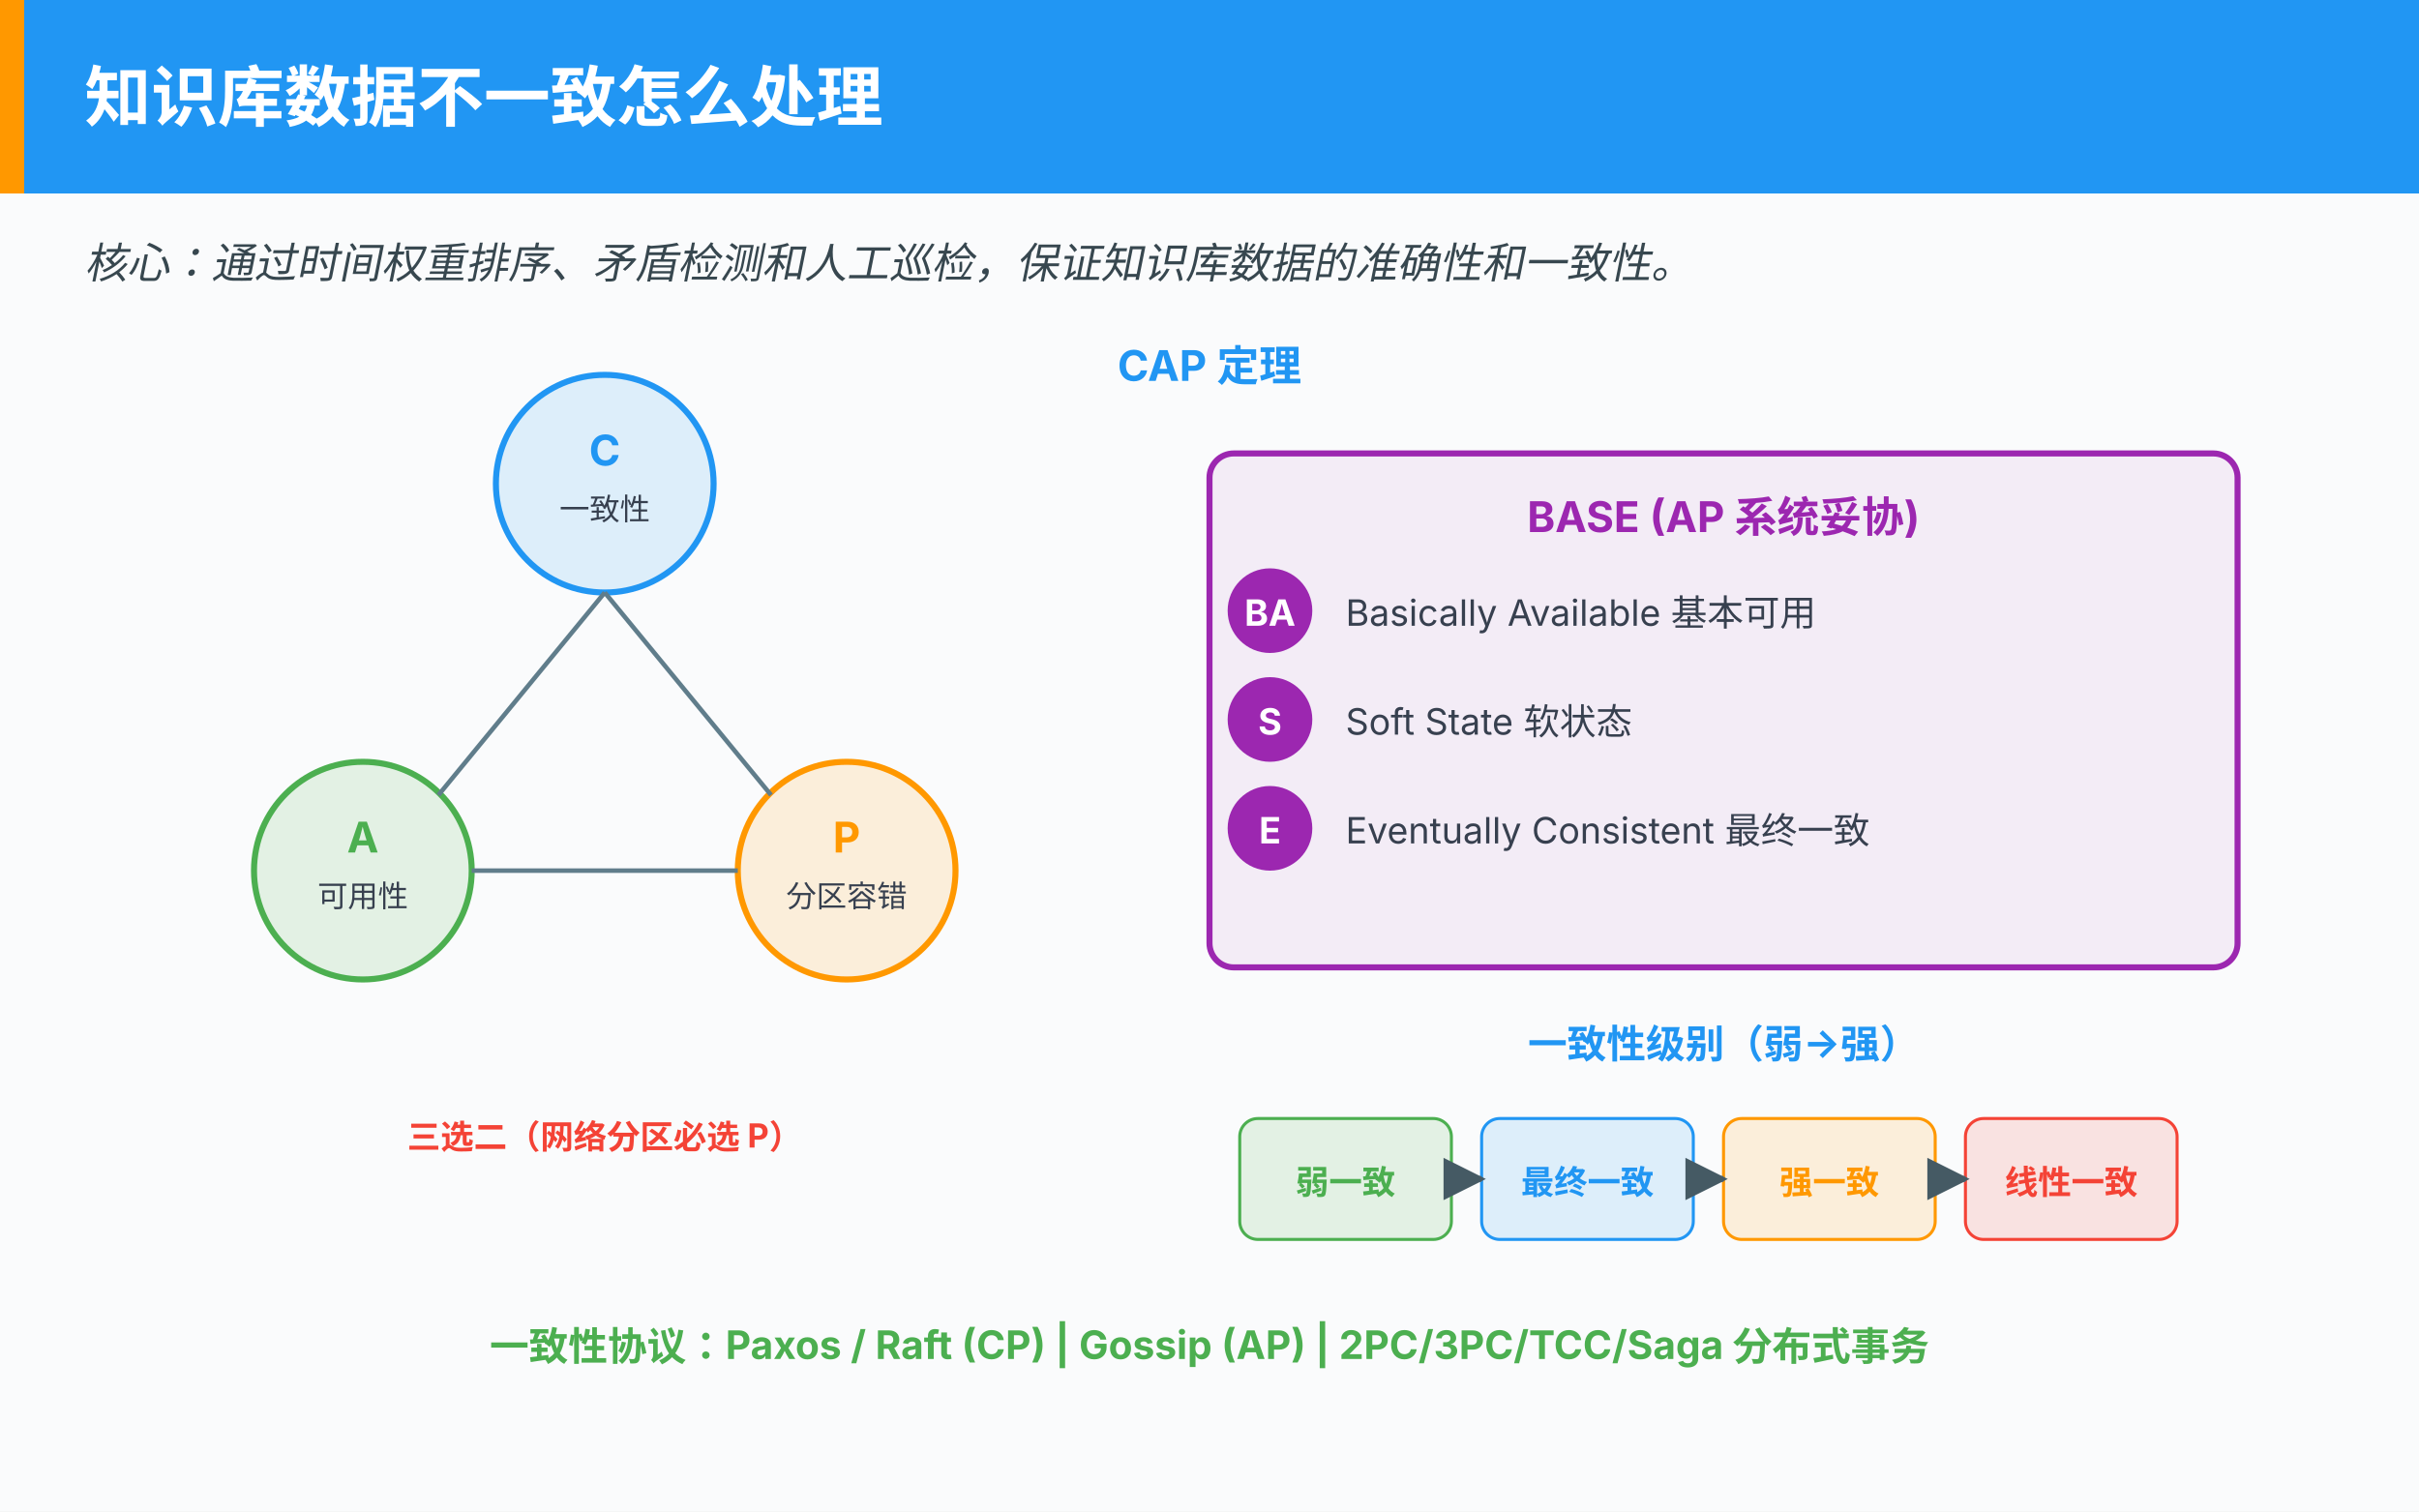
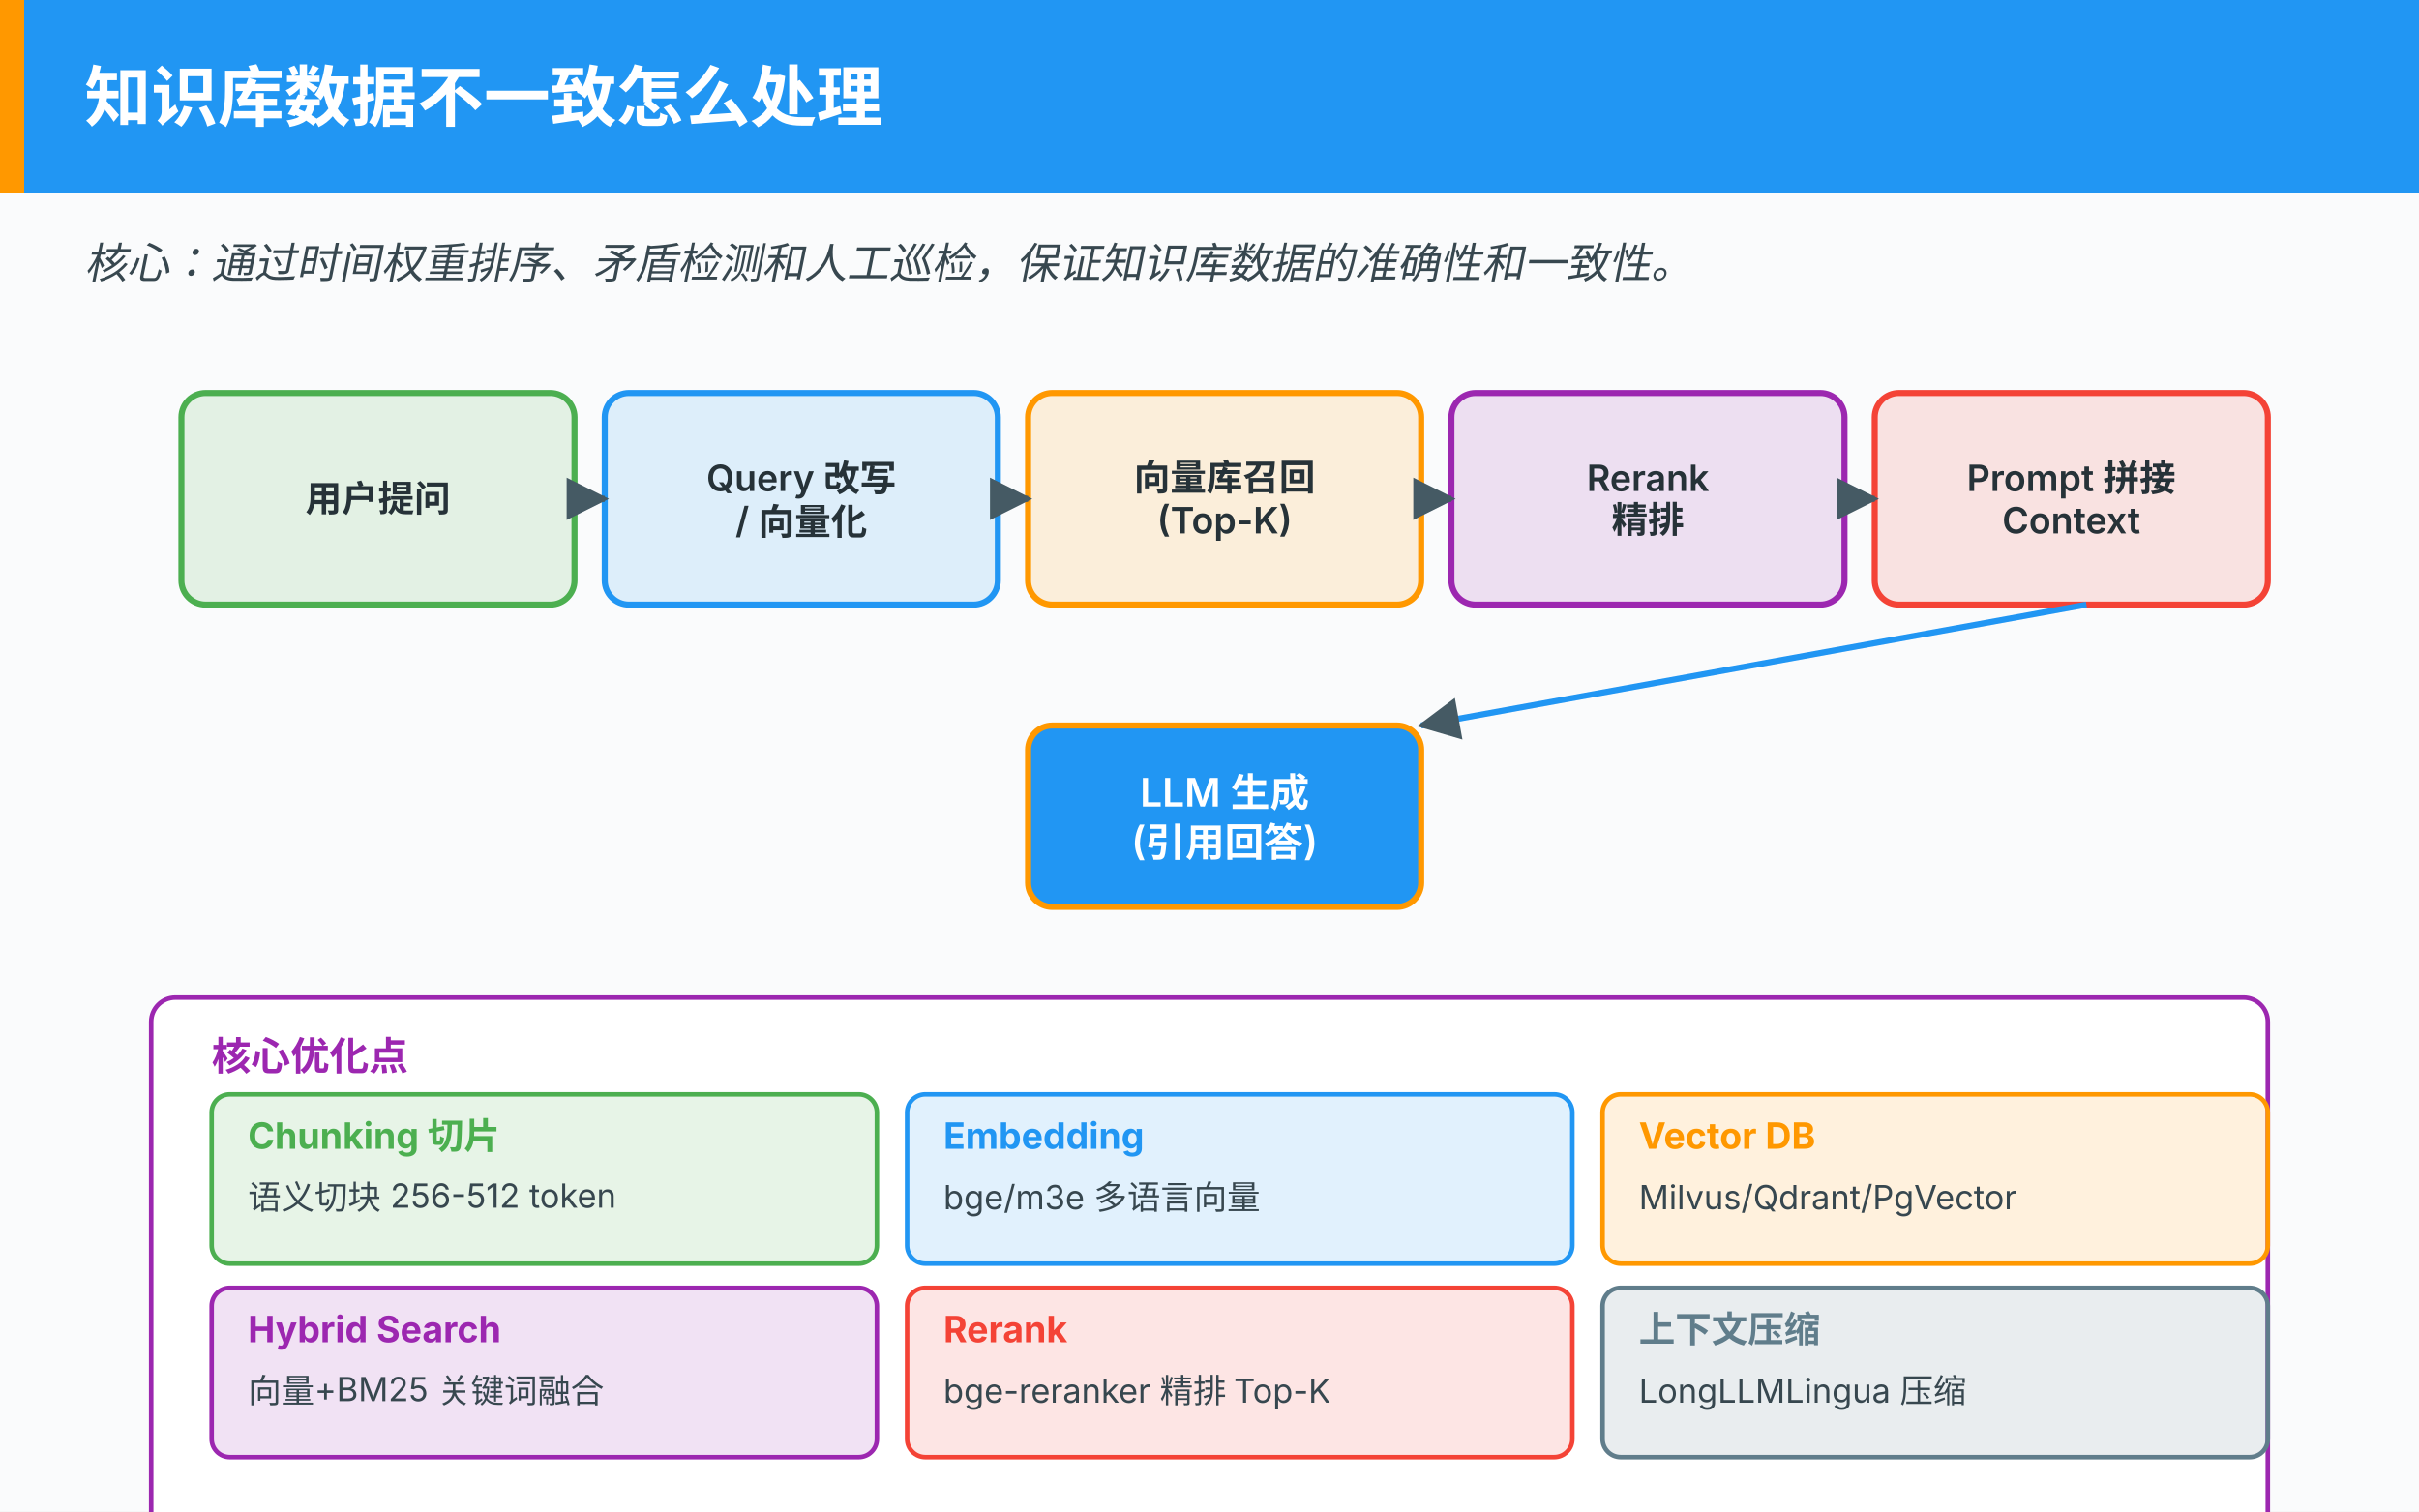
<svg xmlns="http://www.w3.org/2000/svg" viewBox="0 0 800 500" font-family="-apple-system, BlinkMacSystemFont, 'PingFang SC', 'Microsoft YaHei', sans-serif">
  <rect width="800" height="500" fill="#FAFBFC" />
  <rect x="0" y="0" width="800" height="64" fill="#2196F3" />
  <rect x="0" y="0" width="8" height="64" fill="#FF9800" />
  <text x="28" y="40" font-size="22" font-weight="700" fill="#FFFFFF" text-rendering="geometricPrecision">知识库数据不一致怎么处理</text>
  <text x="28" y="552" font-size="0" />
  <text x="28" y="92" font-size="14" fill="#37474F" font-style="italic">核心：通过时间权重排序、矛盾检测和人工巡检，保证知识库数据的准确性和一致性。</text>
  <defs>
    <marker id="arrow" viewBox="0 0 10 10" refX="9" refY="5" markerWidth="7" markerHeight="7" orient="auto-start-reverse">
      <path d="M0,0 L10,5 L0,10 z" fill="#455A64" />
    </marker>
    <marker id="arrowG" viewBox="0 0 10 10" refX="9" refY="5" markerWidth="7" markerHeight="7" orient="auto-start-reverse">
      <path d="M0,0 L10,5 L0,10 z" fill="#4CAF50" />
    </marker>
  </defs>
-   <text x="400" y="126" font-size="14" fill="#2196F3" text-anchor="middle" font-weight="700">CAP 定理</text>
-   <circle cx="200" cy="160" r="36" fill="#2196F322" stroke="#2196F3" stroke-width="2" />
-   <text x="200" y="154" font-size="14" fill="#2196F3" text-anchor="middle" font-weight="700">C</text>
-   <text x="200" y="172" font-size="10" fill="#37404F" text-anchor="middle">一致性</text>
-   <circle cx="120" cy="288.0" r="36" fill="#4CAF5022" stroke="#4CAF50" stroke-width="2" />
-   <text x="120" y="282.0" font-size="14" fill="#4CAF50" text-anchor="middle" font-weight="700">A</text>
-   <text x="120" y="300.0" font-size="10" fill="#37404F" text-anchor="middle">可用性</text>
-   <circle cx="280" cy="288.0" r="36" fill="#FF980022" stroke="#FF9800" stroke-width="2" />
-   <text x="280" y="282.0" font-size="14" fill="#FF9800" text-anchor="middle" font-weight="700">P</text>
-   <text x="280" y="300.0" font-size="10" fill="#37404F" text-anchor="middle">分区容错</text>
-   <line x1="200" y1="196" x2="145" y2="263.0" stroke="#607D8B" stroke-width="1.5" />
-   <line x1="200" y1="196" x2="255" y2="263.0" stroke="#607D8B" stroke-width="1.5" />
-   <line x1="156" y1="288.0" x2="244" y2="288.0" stroke="#607D8B" stroke-width="1.5" />
-   <text x="200" y="380" font-size="11" fill="#f44336" text-anchor="middle" font-weight="700">三选二（网络分区必选 P）</text>
-   <rect x="400" y="150" width="340" height="170" rx="8" fill="#9C27B011" stroke="#9C27B0" stroke-width="2" />
-   <text x="570" y="176" font-size="14" fill="#9C27B0" text-anchor="middle" font-weight="700">BASE (AP 系统妥协)</text>
-   <circle cx="420" cy="202" r="14" fill="#9C27B0" />
-   <text x="420" y="207" font-size="12" fill="#FFFFFF" text-anchor="middle" font-weight="700">BA</text>
-   <text x="445" y="207" font-size="12" fill="#37404F">Basically Available 基本可用</text>
-   <circle cx="420" cy="238" r="14" fill="#9C27B0" />
-   <text x="420" y="243" font-size="12" fill="#FFFFFF" text-anchor="middle" font-weight="700">S</text>
-   <text x="445" y="243" font-size="12" fill="#37404F">Soft State 软状态</text>
-   <circle cx="420" cy="274" r="14" fill="#9C27B0" />
-   <text x="420" y="279" font-size="12" fill="#FFFFFF" text-anchor="middle" font-weight="700">E</text>
-   <text x="445" y="279" font-size="12" fill="#37404F">Eventually Consistent 最终一致</text>
-   <text x="570" y="350" font-size="13" fill="#2196F3" text-anchor="middle" font-weight="700">一致性级别（弱→强）</text>
-   <rect x="410" y="370" width="70" height="40" rx="6" fill="#4CAF5022" stroke="#4CAF50" />
-   <text x="445" y="395" font-size="11" fill="#4CAF50" text-anchor="middle" font-weight="700">弱一致</text>
-   <rect x="490" y="370" width="70" height="40" rx="6" fill="#2196F322" stroke="#2196F3" />
-   <text x="525" y="395" font-size="11" fill="#2196F3" text-anchor="middle" font-weight="700">最终一致</text>
-   <line x1="484" y1="390" x2="490" y2="390" stroke="#607D8B" stroke-width="2" marker-end="url(#arrow)" />
-   <rect x="570" y="370" width="70" height="40" rx="6" fill="#FF980022" stroke="#FF9800" />
-   <text x="605" y="395" font-size="11" fill="#FF9800" text-anchor="middle" font-weight="700">强一致</text>
-   <line x1="564" y1="390" x2="570" y2="390" stroke="#607D8B" stroke-width="2" marker-end="url(#arrow)" />
-   <rect x="650" y="370" width="70" height="40" rx="6" fill="#f4433622" stroke="#f44336" />
-   <text x="685" y="395" font-size="11" fill="#f44336" text-anchor="middle" font-weight="700">线性一致</text>
-   <line x1="644" y1="390" x2="650" y2="390" stroke="#607D8B" stroke-width="2" marker-end="url(#arrow)" />
-   <text x="400" y="450" font-size="13" fill="#4CAF50" text-anchor="middle" font-weight="700">一致性协议：Paxos / Raft (CP)  |  Gossip (AP)  |  2PC/3PC/TCC/Saga 分布式事务</text>
+   <rect x="60" y="130" width="130" height="70" rx="8" fill="#4CAF5022" stroke="#4CAF50" stroke-width="2" />
+   <text x="125" y="165" font-size="12" fill="#263238" text-anchor="middle" dominant-baseline="middle" font-weight="600">用户提问</text>
+   <rect x="200" y="130" width="130" height="70" rx="8" fill="#2196F322" stroke="#2196F3" stroke-width="2" />
+   <text x="265" y="158" font-size="12" fill="#263238" text-anchor="middle" dominant-baseline="middle" font-weight="600">Query 改写</text>
+   <text x="265" y="172" font-size="12" fill="#263238" text-anchor="middle" dominant-baseline="middle" font-weight="600">/ 向量化</text>
+   <line x1="190" y1="165" x2="200" y2="165" stroke="#455A64" stroke-width="2" marker-end="url(#arrow)" />
+   <rect x="340" y="130" width="130" height="70" rx="8" fill="#FF980022" stroke="#FF9800" stroke-width="2" />
+   <text x="405" y="158" font-size="12" fill="#263238" text-anchor="middle" dominant-baseline="middle" font-weight="600">向量库召回</text>
+   <text x="405" y="172" font-size="12" fill="#263238" text-anchor="middle" dominant-baseline="middle" font-weight="600">(Top-K)</text>
+   <line x1="330" y1="165" x2="340" y2="165" stroke="#455A64" stroke-width="2" marker-end="url(#arrow)" />
+   <rect x="480" y="130" width="130" height="70" rx="8" fill="#9C27B022" stroke="#9C27B0" stroke-width="2" />
+   <text x="545" y="158" font-size="12" fill="#263238" text-anchor="middle" dominant-baseline="middle" font-weight="600">Rerank</text>
+   <text x="545" y="172" font-size="12" fill="#263238" text-anchor="middle" dominant-baseline="middle" font-weight="600">精排</text>
+   <line x1="470" y1="165" x2="480" y2="165" stroke="#455A64" stroke-width="2" marker-end="url(#arrow)" />
+   <rect x="620" y="130" width="130" height="70" rx="8" fill="#f4433622" stroke="#f44336" stroke-width="2" />
+   <text x="685" y="158" font-size="12" fill="#263238" text-anchor="middle" dominant-baseline="middle" font-weight="600">Prompt 拼接</text>
+   <text x="685" y="172" font-size="12" fill="#263238" text-anchor="middle" dominant-baseline="middle" font-weight="600">Context</text>
+   <line x1="610" y1="165" x2="620" y2="165" stroke="#455A64" stroke-width="2" marker-end="url(#arrow)" />
+   <rect x="340" y="240" width="130" height="60" rx="8" fill="#2196F3" stroke="#FF9800" stroke-width="2" />
+   <text x="405" y="262" font-size="13" fill="#FFFFFF" text-anchor="middle" dominant-baseline="middle" font-weight="600">LLM 生成</text>
+   <text x="405" y="278" font-size="13" fill="#FFFFFF" text-anchor="middle" dominant-baseline="middle" font-weight="600">(引用回答)</text>
+   <line x1="690" y1="200" x2="470" y2="240" stroke="#2196F3" stroke-width="2" marker-end="url(#arrow)" />
+   <rect x="50" y="330" width="700" height="200" rx="8" fill="#FFFFFF" stroke="#9C27B0" stroke-width="1.5" />
+   <text x="70" y="354" font-size="13" fill="#9C27B0" font-weight="700">核心优化点</text>
+   <rect x="70" y="362" width="220" height="56" rx="6" fill="#4CAF5022" stroke="#4CAF50" stroke-width="1.5" />
+   <text x="82" y="380" font-size="12" fill="#4CAF50" font-weight="700">Chunking 切片</text>
+   <text x="82" y="400" font-size="11" fill="#37474F">语义切块 256-512 token</text>
+   <rect x="300" y="362" width="220" height="56" rx="6" fill="#2196F322" stroke="#2196F3" stroke-width="1.5" />
+   <text x="312" y="380" font-size="12" fill="#2196F3" font-weight="700">Embedding</text>
+   <text x="312" y="400" font-size="11" fill="#37474F">bge/m3e 多语言向量</text>
+   <rect x="530" y="362" width="220" height="56" rx="6" fill="#FF980022" stroke="#FF9800" stroke-width="1.5" />
+   <text x="542" y="380" font-size="12" fill="#FF9800" font-weight="700">Vector DB</text>
+   <text x="542" y="400" font-size="11" fill="#37474F">Milvus/Qdrant/PgVector</text>
+   <rect x="70" y="426" width="220" height="56" rx="6" fill="#9C27B022" stroke="#9C27B0" stroke-width="1.5" />
+   <text x="82" y="444" font-size="12" fill="#9C27B0" font-weight="700">Hybrid Search</text>
+   <text x="82" y="464" font-size="11" fill="#37474F">向量+BM25 关键词融合</text>
+   <rect x="300" y="426" width="220" height="56" rx="6" fill="#f4433622" stroke="#f44336" stroke-width="1.5" />
+   <text x="312" y="444" font-size="12" fill="#f44336" font-weight="700">Rerank</text>
+   <text x="312" y="464" font-size="11" fill="#37474F">bge-reranker 精排 Top-K</text>
+   <rect x="530" y="426" width="220" height="56" rx="6" fill="#607D8B22" stroke="#607D8B" stroke-width="1.5" />
+   <text x="542" y="444" font-size="12" fill="#607D8B" font-weight="700">上下文压缩</text>
+   <text x="542" y="464" font-size="11" fill="#37474F">LongLLMLingua 压缩</text>
</svg>
